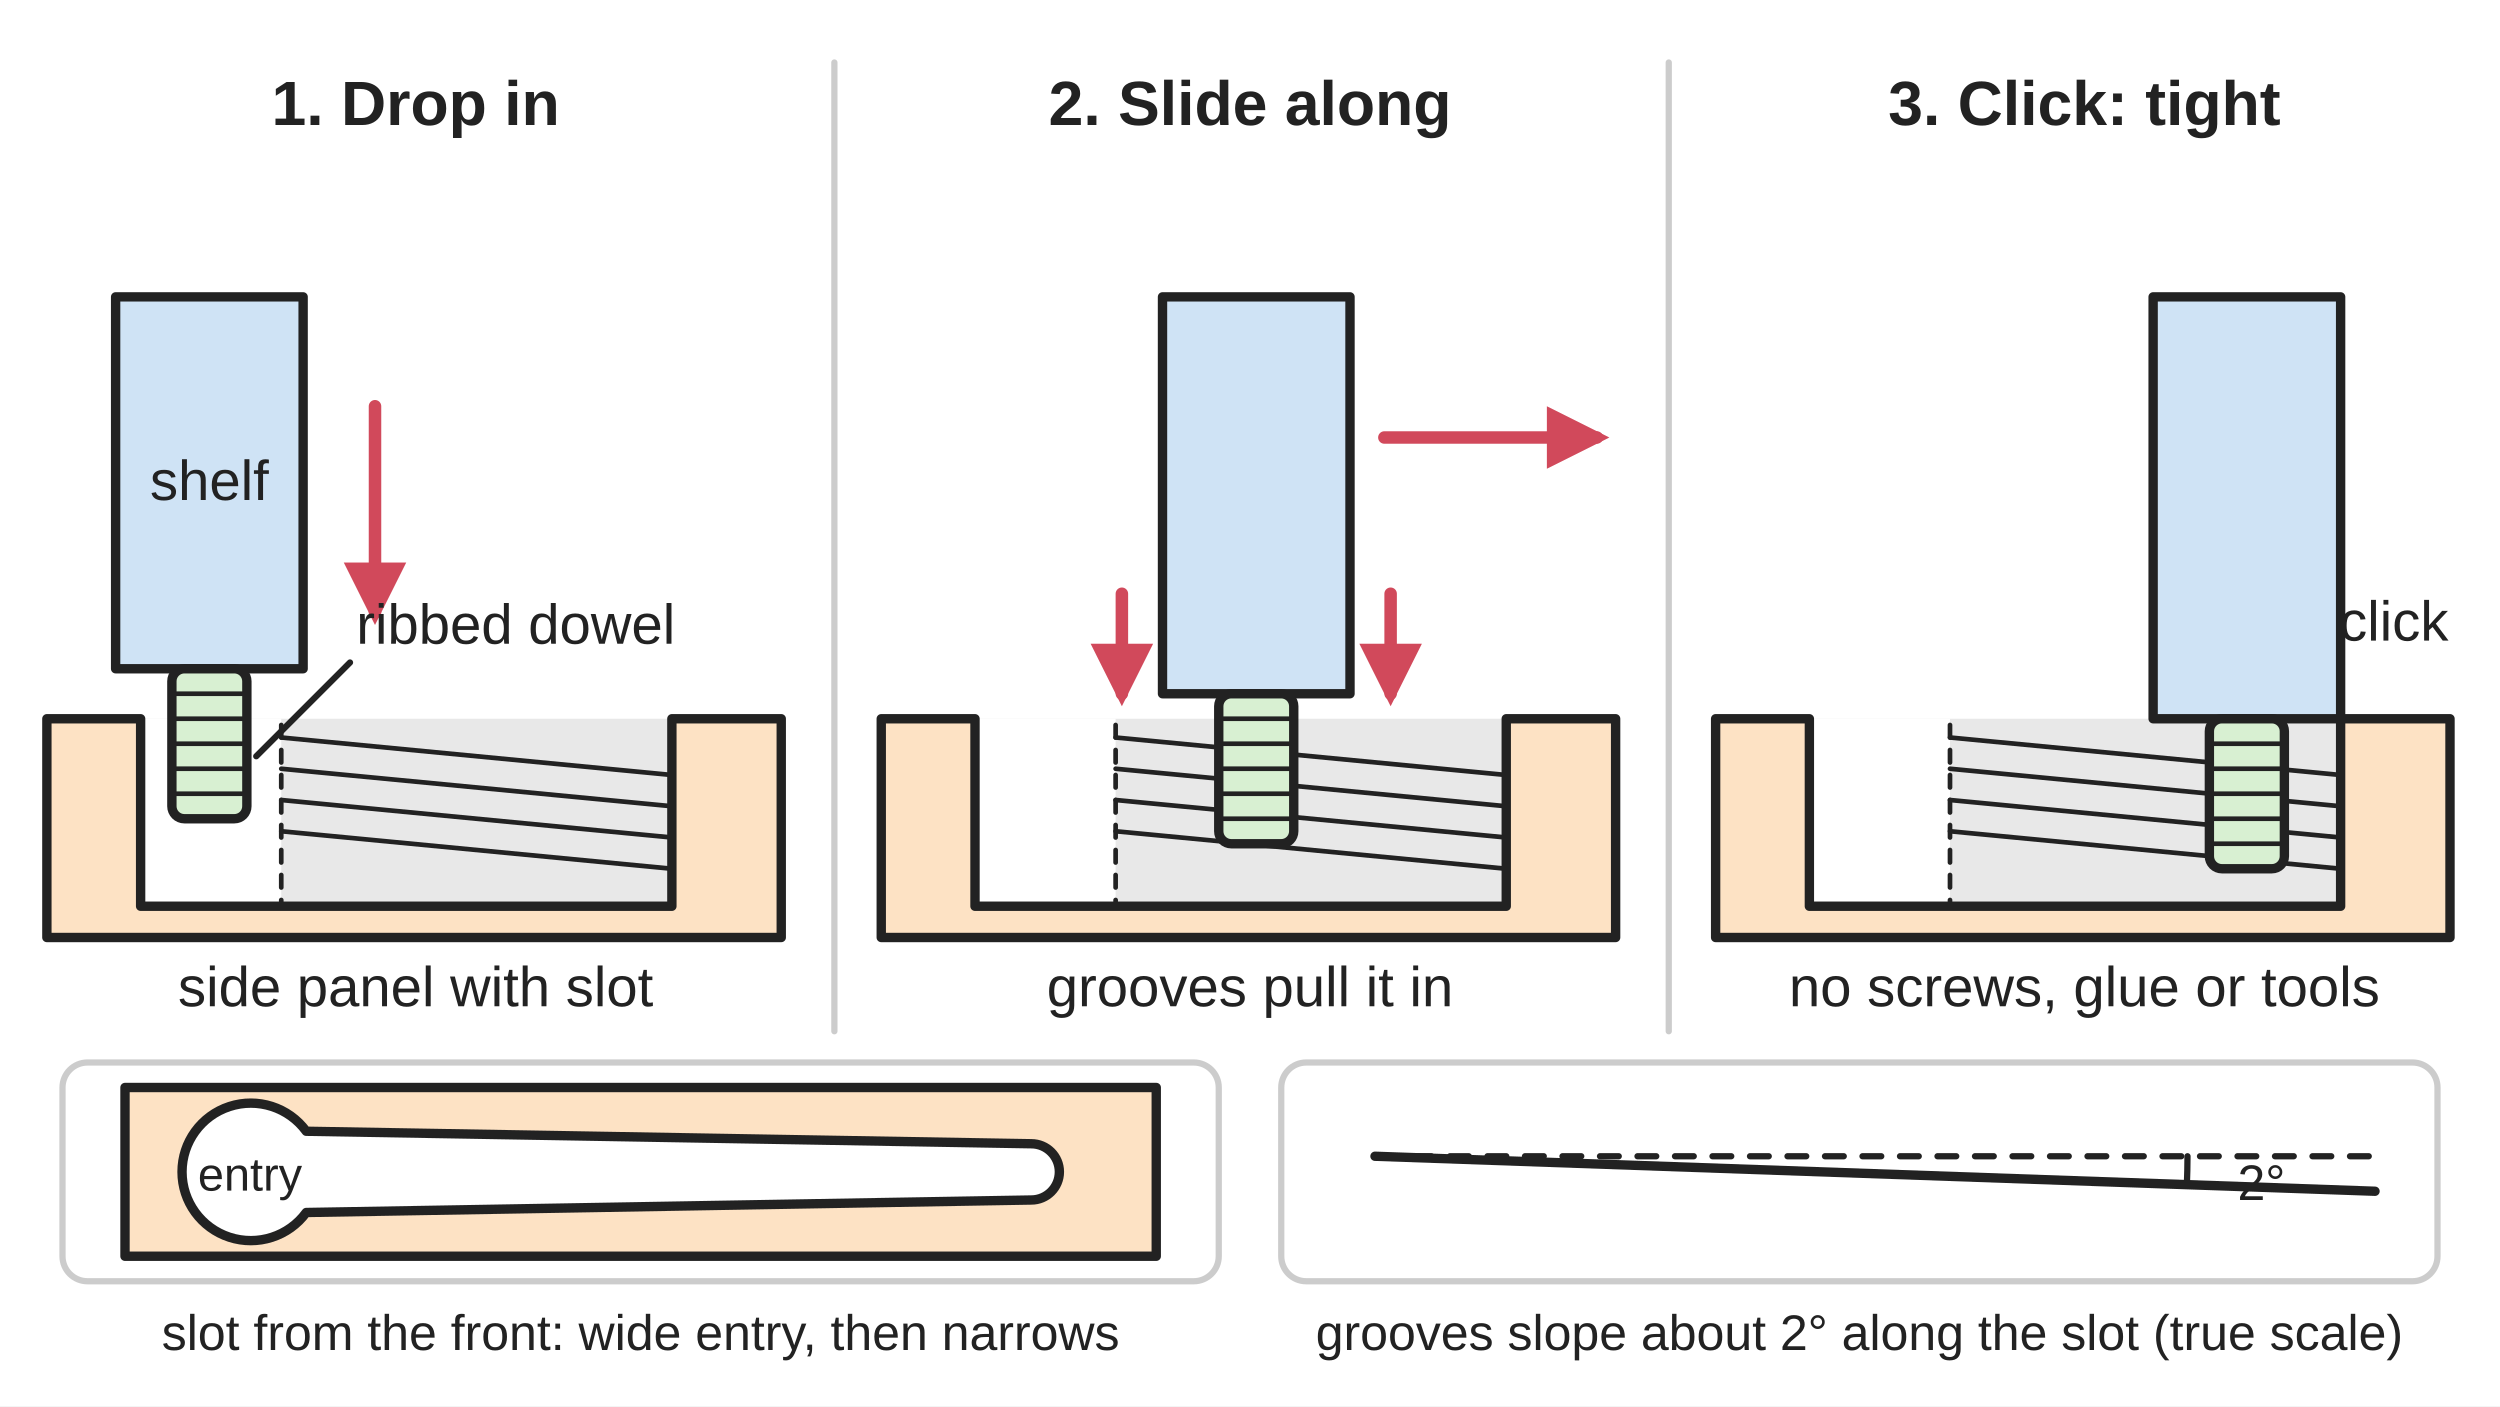
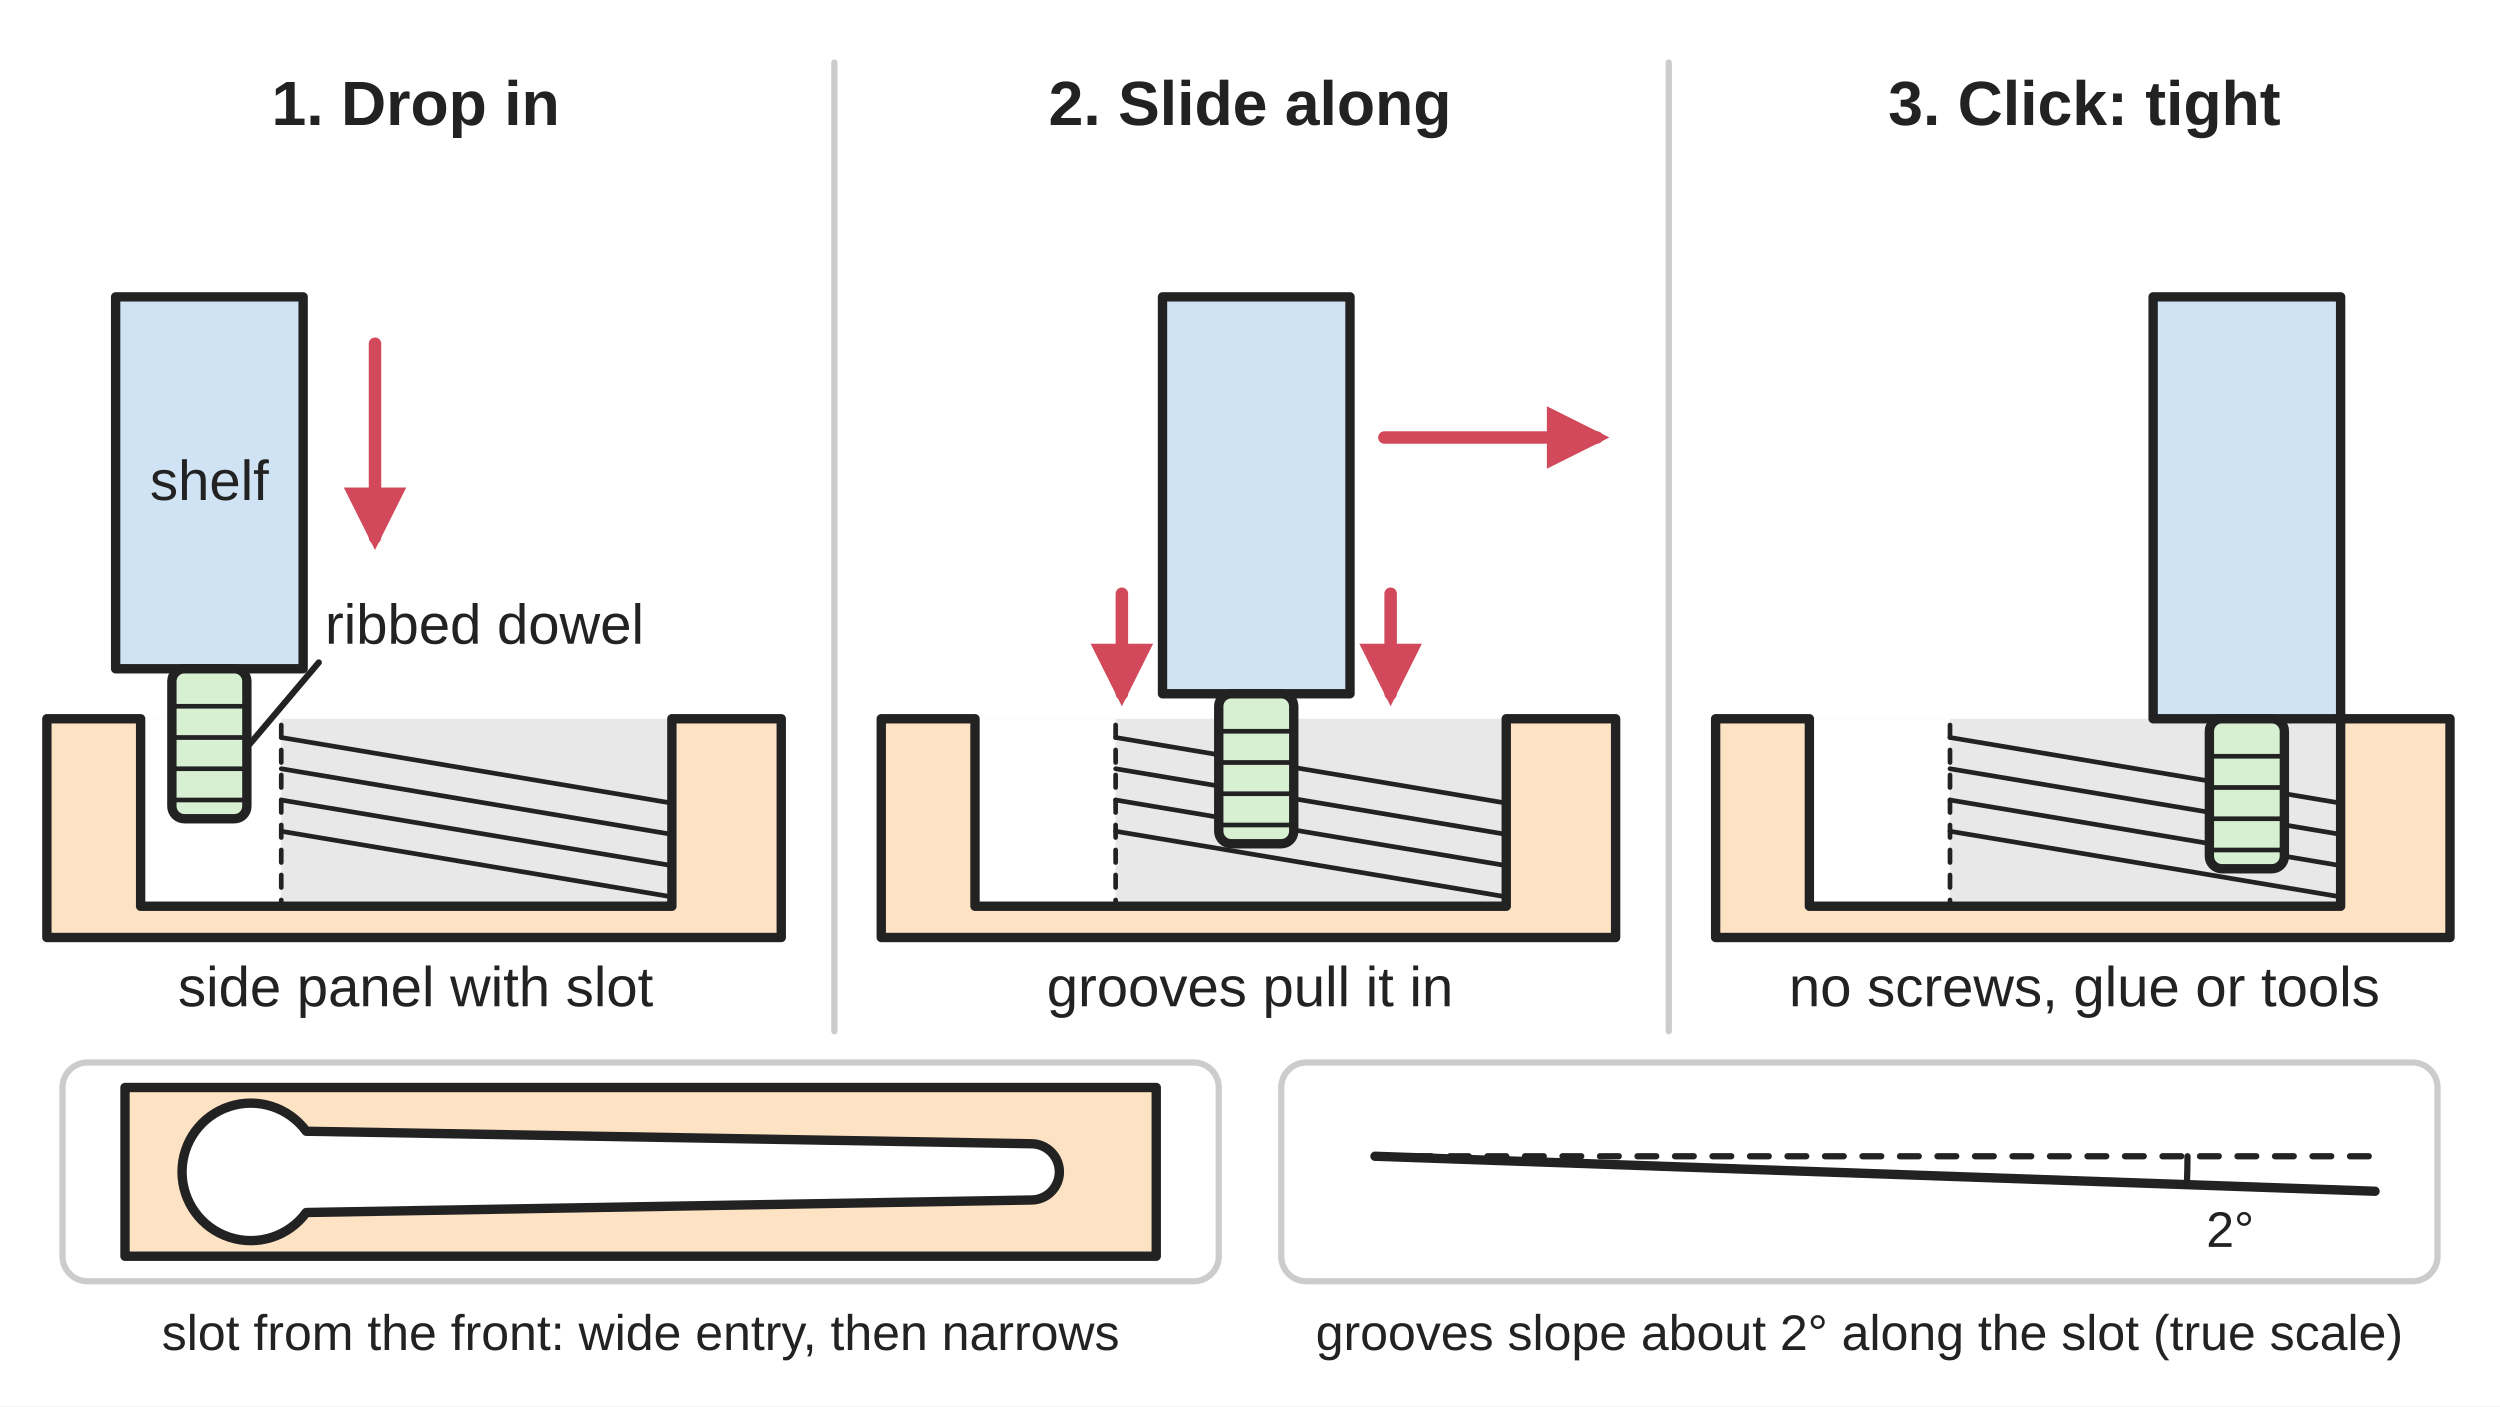
<svg xmlns="http://www.w3.org/2000/svg" viewBox="0 0 800 450" width="800" height="450" role="img">
  <rect width="800" height="450" fill="#ffffff" />
  <defs>
    <marker id="ah" viewBox="0 0 10 10" refX="8" refY="5" markerWidth="5" markerHeight="5" orient="auto-start-reverse">
      <path d="M0,0 L10,5 L0,10 z" fill="#d1495b" />
    </marker>
    <g id="panel">
      <rect x="45" y="230" width="170" height="60" fill="#e8e8e8" />
      <rect x="45" y="230" width="45" height="60" fill="#ffffff" />
-       <path d="M90,236 L215,248 M90,246 L215,258 M90,256 L215,268 M90,266 L215,278" stroke="#222" stroke-width="1.5" />
+       <path d="M90,236 L215,257 M90,246 L215,267 M90,256 L215,277 M90,266 L215,287" stroke="#222" stroke-width="1.5" />
      <path d="M15,230 H45 V290 H215 V230 H250 V300 H15 Z" fill="#fde2c4" stroke="#222" stroke-width="3" />
      <line x1="90" y1="232" x2="90" y2="289" stroke="#222" stroke-width="1.5" stroke-dasharray="4 4" />
    </g>
  </defs>
  <g stroke-linejoin="round" stroke-linecap="round">
    <line x1="267" y1="20" x2="267" y2="330" stroke="#cccccc" stroke-width="2" />
    <line x1="534" y1="20" x2="534" y2="330" stroke="#cccccc" stroke-width="2" />
    <g transform="translate(0,0)">
      <use href="#panel" />
      <rect x="37" y="95" width="60" height="119" fill="#cfe3f5" stroke="#222" stroke-width="3" />
      <rect x="55" y="214" width="24" height="48" rx="4" fill="#d8f0d2" stroke="#222" stroke-width="3" />
-       <path d="M55,222 H79 M55,230 H79 M55,238 H79 M55,246 H79 M55,254 H79" stroke="#222" stroke-width="1.5" />
-       <line x1="120" y1="130" x2="120" y2="196" stroke="#d1495b" stroke-width="4" marker-end="url(#ah)" />
-       <line x1="112" y1="212" x2="82" y2="242" stroke="#222" stroke-width="2" />
+       <path d="M55,226 H79 M55,236 H79 M55,246 H79 M55,256 H79" stroke="#222" stroke-width="1.5" />
+       <line x1="120" y1="110" x2="120" y2="172" stroke="#d1495b" stroke-width="4" marker-end="url(#ah)" />
+       <line x1="102" y1="212" x2="80" y2="238" stroke="#222" stroke-width="2" />
    </g>
    <g transform="translate(267,0)">
      <use href="#panel" />
      <rect x="105" y="95" width="60" height="127" fill="#cfe3f5" stroke="#222" stroke-width="3" />
      <rect x="123" y="222" width="24" height="48" rx="4" fill="#d8f0d2" stroke="#222" stroke-width="3" />
-       <path d="M123,230 H147 M123,238 H147 M123,246 H147 M123,254 H147 M123,262 H147" stroke="#222" stroke-width="1.5" />
+       <path d="M123,234 H147 M123,244 H147 M123,254 H147 M123,264 H147" stroke="#222" stroke-width="1.5" />
      <line x1="176" y1="140" x2="244" y2="140" stroke="#d1495b" stroke-width="4" marker-end="url(#ah)" />
      <line x1="92" y1="190" x2="92" y2="222" stroke="#d1495b" stroke-width="4" marker-end="url(#ah)" />
      <line x1="178" y1="190" x2="178" y2="222" stroke="#d1495b" stroke-width="4" marker-end="url(#ah)" />
    </g>
    <g transform="translate(534,0)">
      <use href="#panel" />
      <rect x="155" y="95" width="60" height="135" fill="#cfe3f5" stroke="#222" stroke-width="3" />
      <rect x="173" y="230" width="24" height="48" rx="4" fill="#d8f0d2" stroke="#222" stroke-width="3" />
-       <path d="M173,238 H197 M173,246 H197 M173,254 H197 M173,262 H197 M173,270 H197" stroke="#222" stroke-width="1.5" />
+       <path d="M173,242 H197 M173,252 H197 M173,262 H197 M173,272 H197" stroke="#222" stroke-width="1.5" />
    </g>
    <rect x="20" y="340" width="370" height="70" rx="8" fill="none" stroke="#cccccc" stroke-width="2" />
    <rect x="410" y="340" width="370" height="70" rx="8" fill="none" stroke="#cccccc" stroke-width="2" />
    <rect x="40" y="348" width="330" height="54" fill="#fde2c4" stroke="#222" stroke-width="3" />
    <path d="M98,362 L330,366 A9,9 0 0 1 330,384 L98,388 A22,22 0 1 1 98,362 Z" fill="#ffffff" stroke="#222" stroke-width="3" />
    <line x1="440" y1="370" x2="760" y2="370" stroke="#222" stroke-width="2" stroke-dasharray="6 6" />
    <line x1="440" y1="370" x2="760" y2="381.2" stroke="#222" stroke-width="3" />
    <path d="M700,370 A260,260 0 0 1 699.8,379.1" fill="none" stroke="#222" stroke-width="2" />
  </g>
  <g font-family="Arial, Helvetica, sans-serif" font-size="18" fill="#222" text-anchor="middle">
    <g font-size="20" font-weight="bold">
      <text x="133" y="40">1. Drop in</text>
      <text x="400" y="40">2. Slide along</text>
      <text x="667" y="40">3. Click: tight</text>
    </g>
    <text x="67" y="160">shelf</text>
-     <text x="114" y="206" text-anchor="start">ribbed dowel</text>
+     <text x="104" y="206" text-anchor="start">ribbed dowel</text>
    <text x="133" y="322">side panel with slot</text>
    <text x="400" y="322">grooves pull it in</text>
-     <text x="766" y="205">click</text>
    <text x="667" y="322">no screws, glue or tools</text>
-     <text x="80" y="381" font-size="15">entry</text>
    <text x="205" y="432" font-size="16">slot from the front: wide entry, then narrows</text>
-     <text x="716" y="384" text-anchor="start" font-size="16">2°</text>
+     <text x="706" y="399" text-anchor="start" font-size="16">2°</text>
    <text x="595" y="432" font-size="16">grooves slope about 2° along the slot (true scale)</text>
  </g>
</svg>
